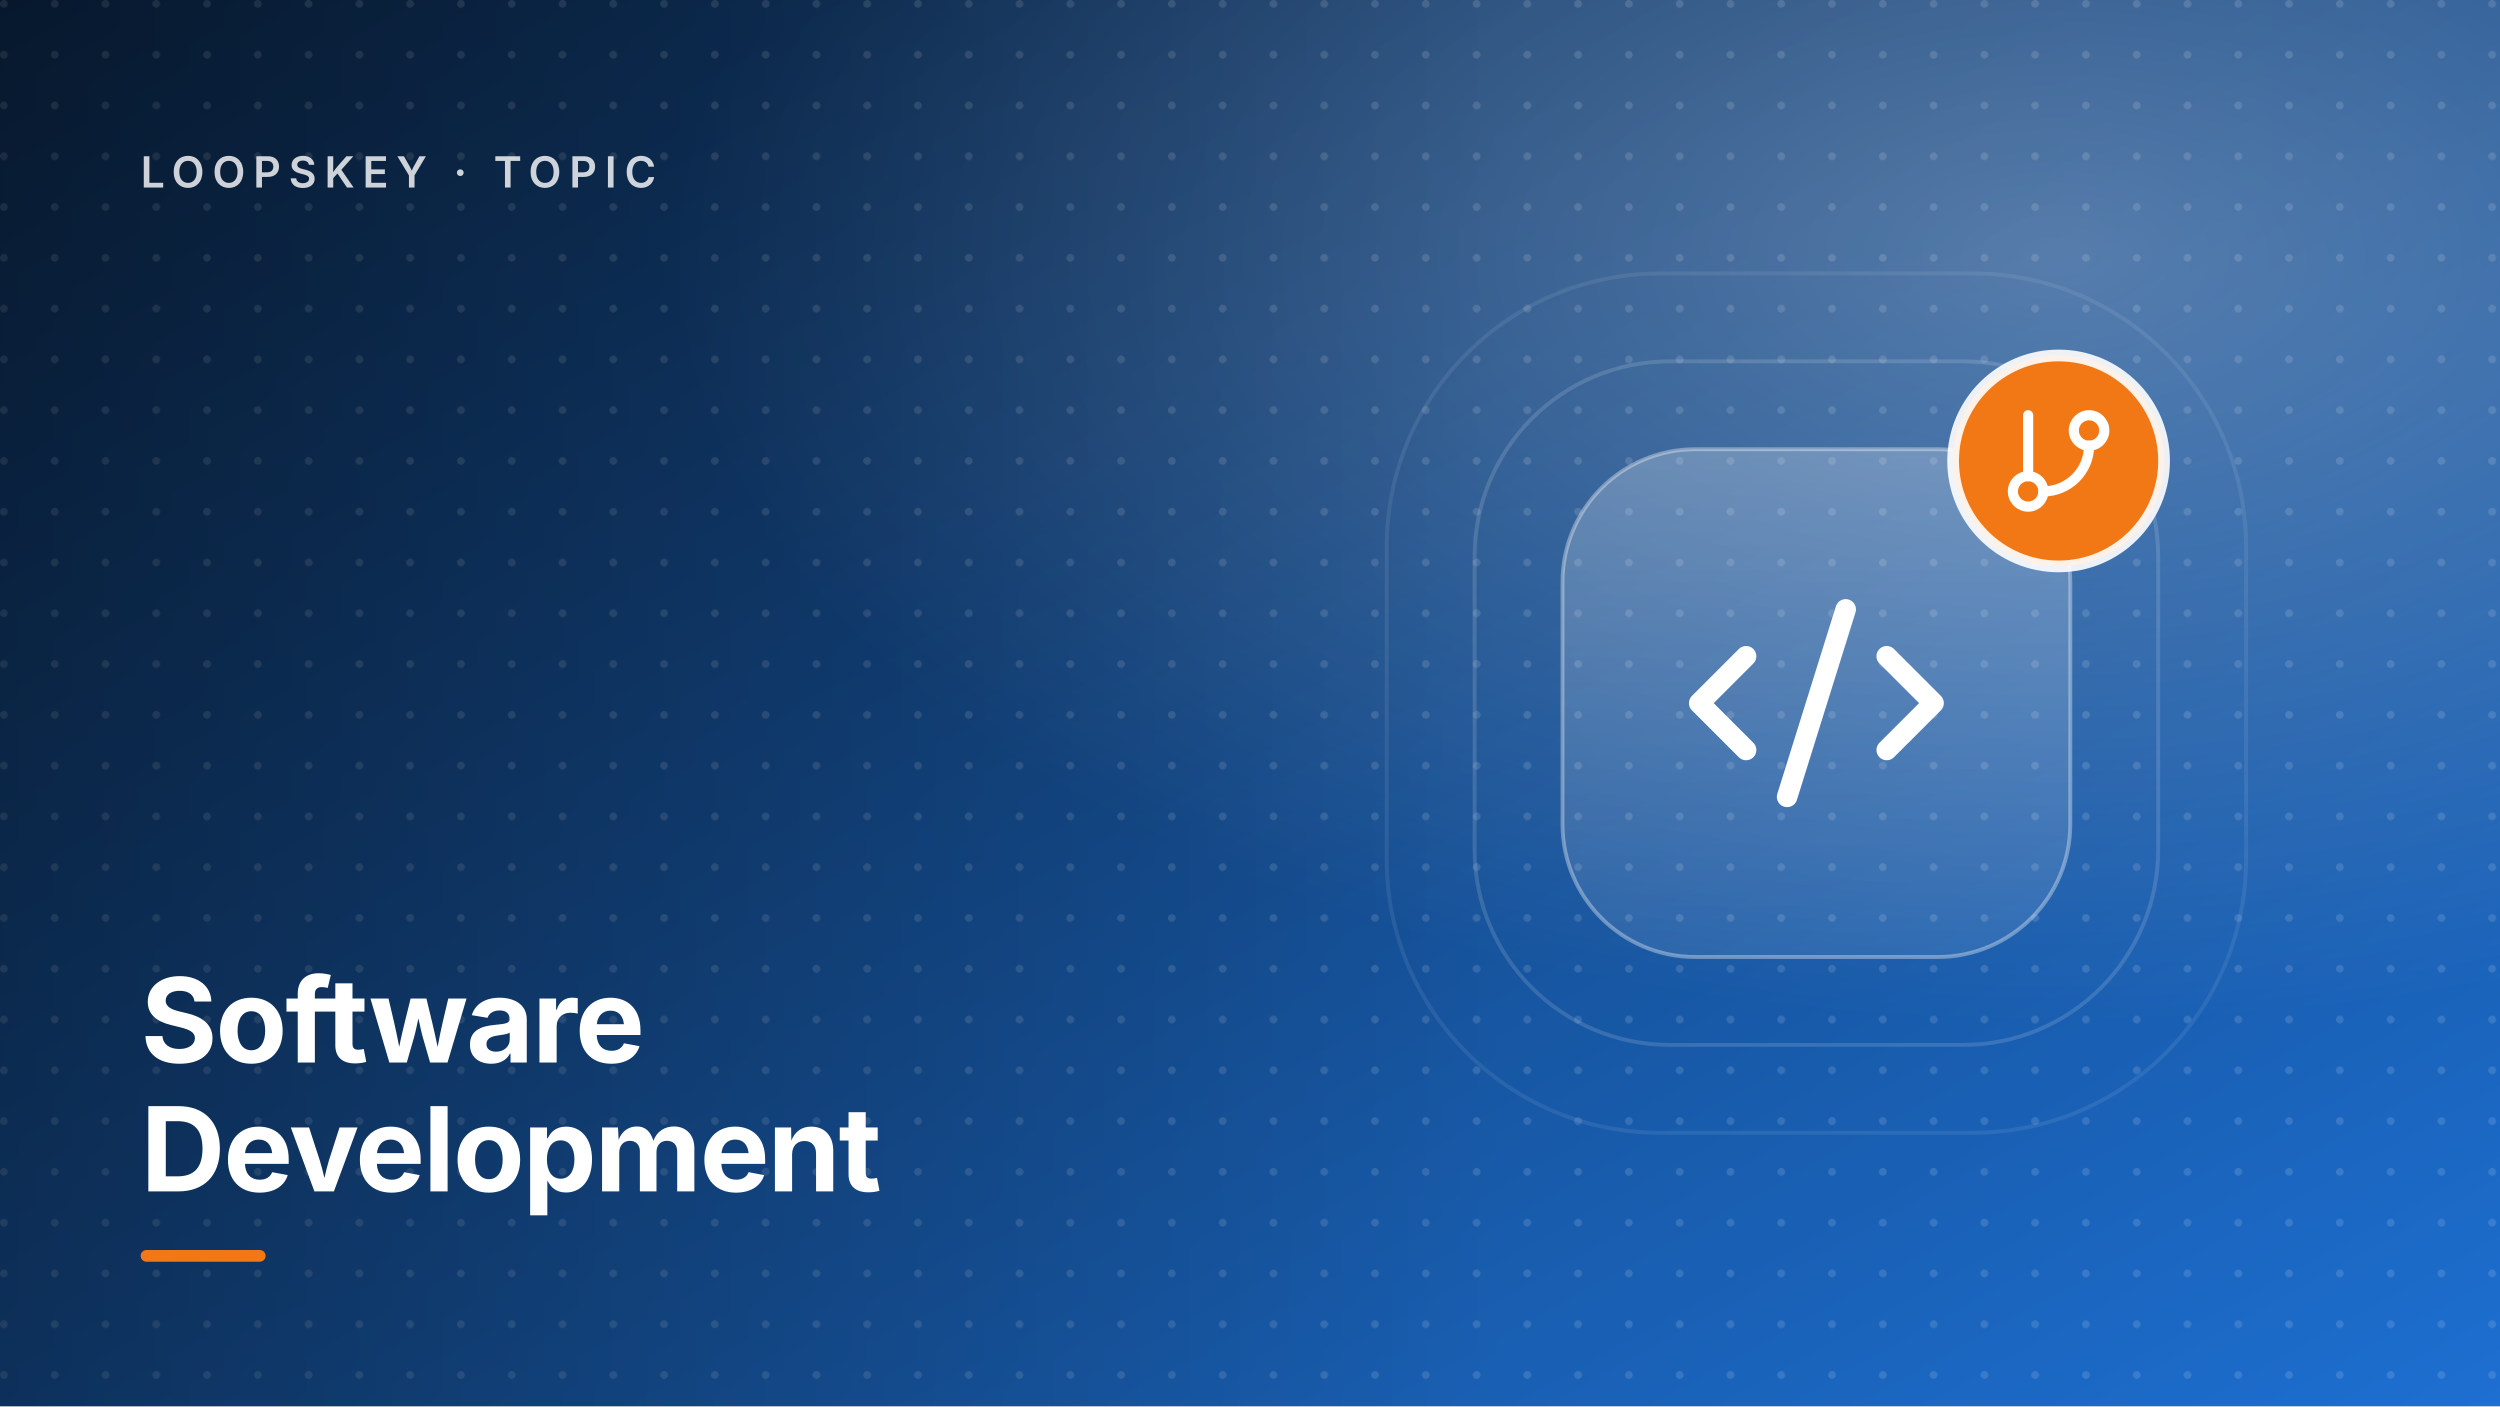
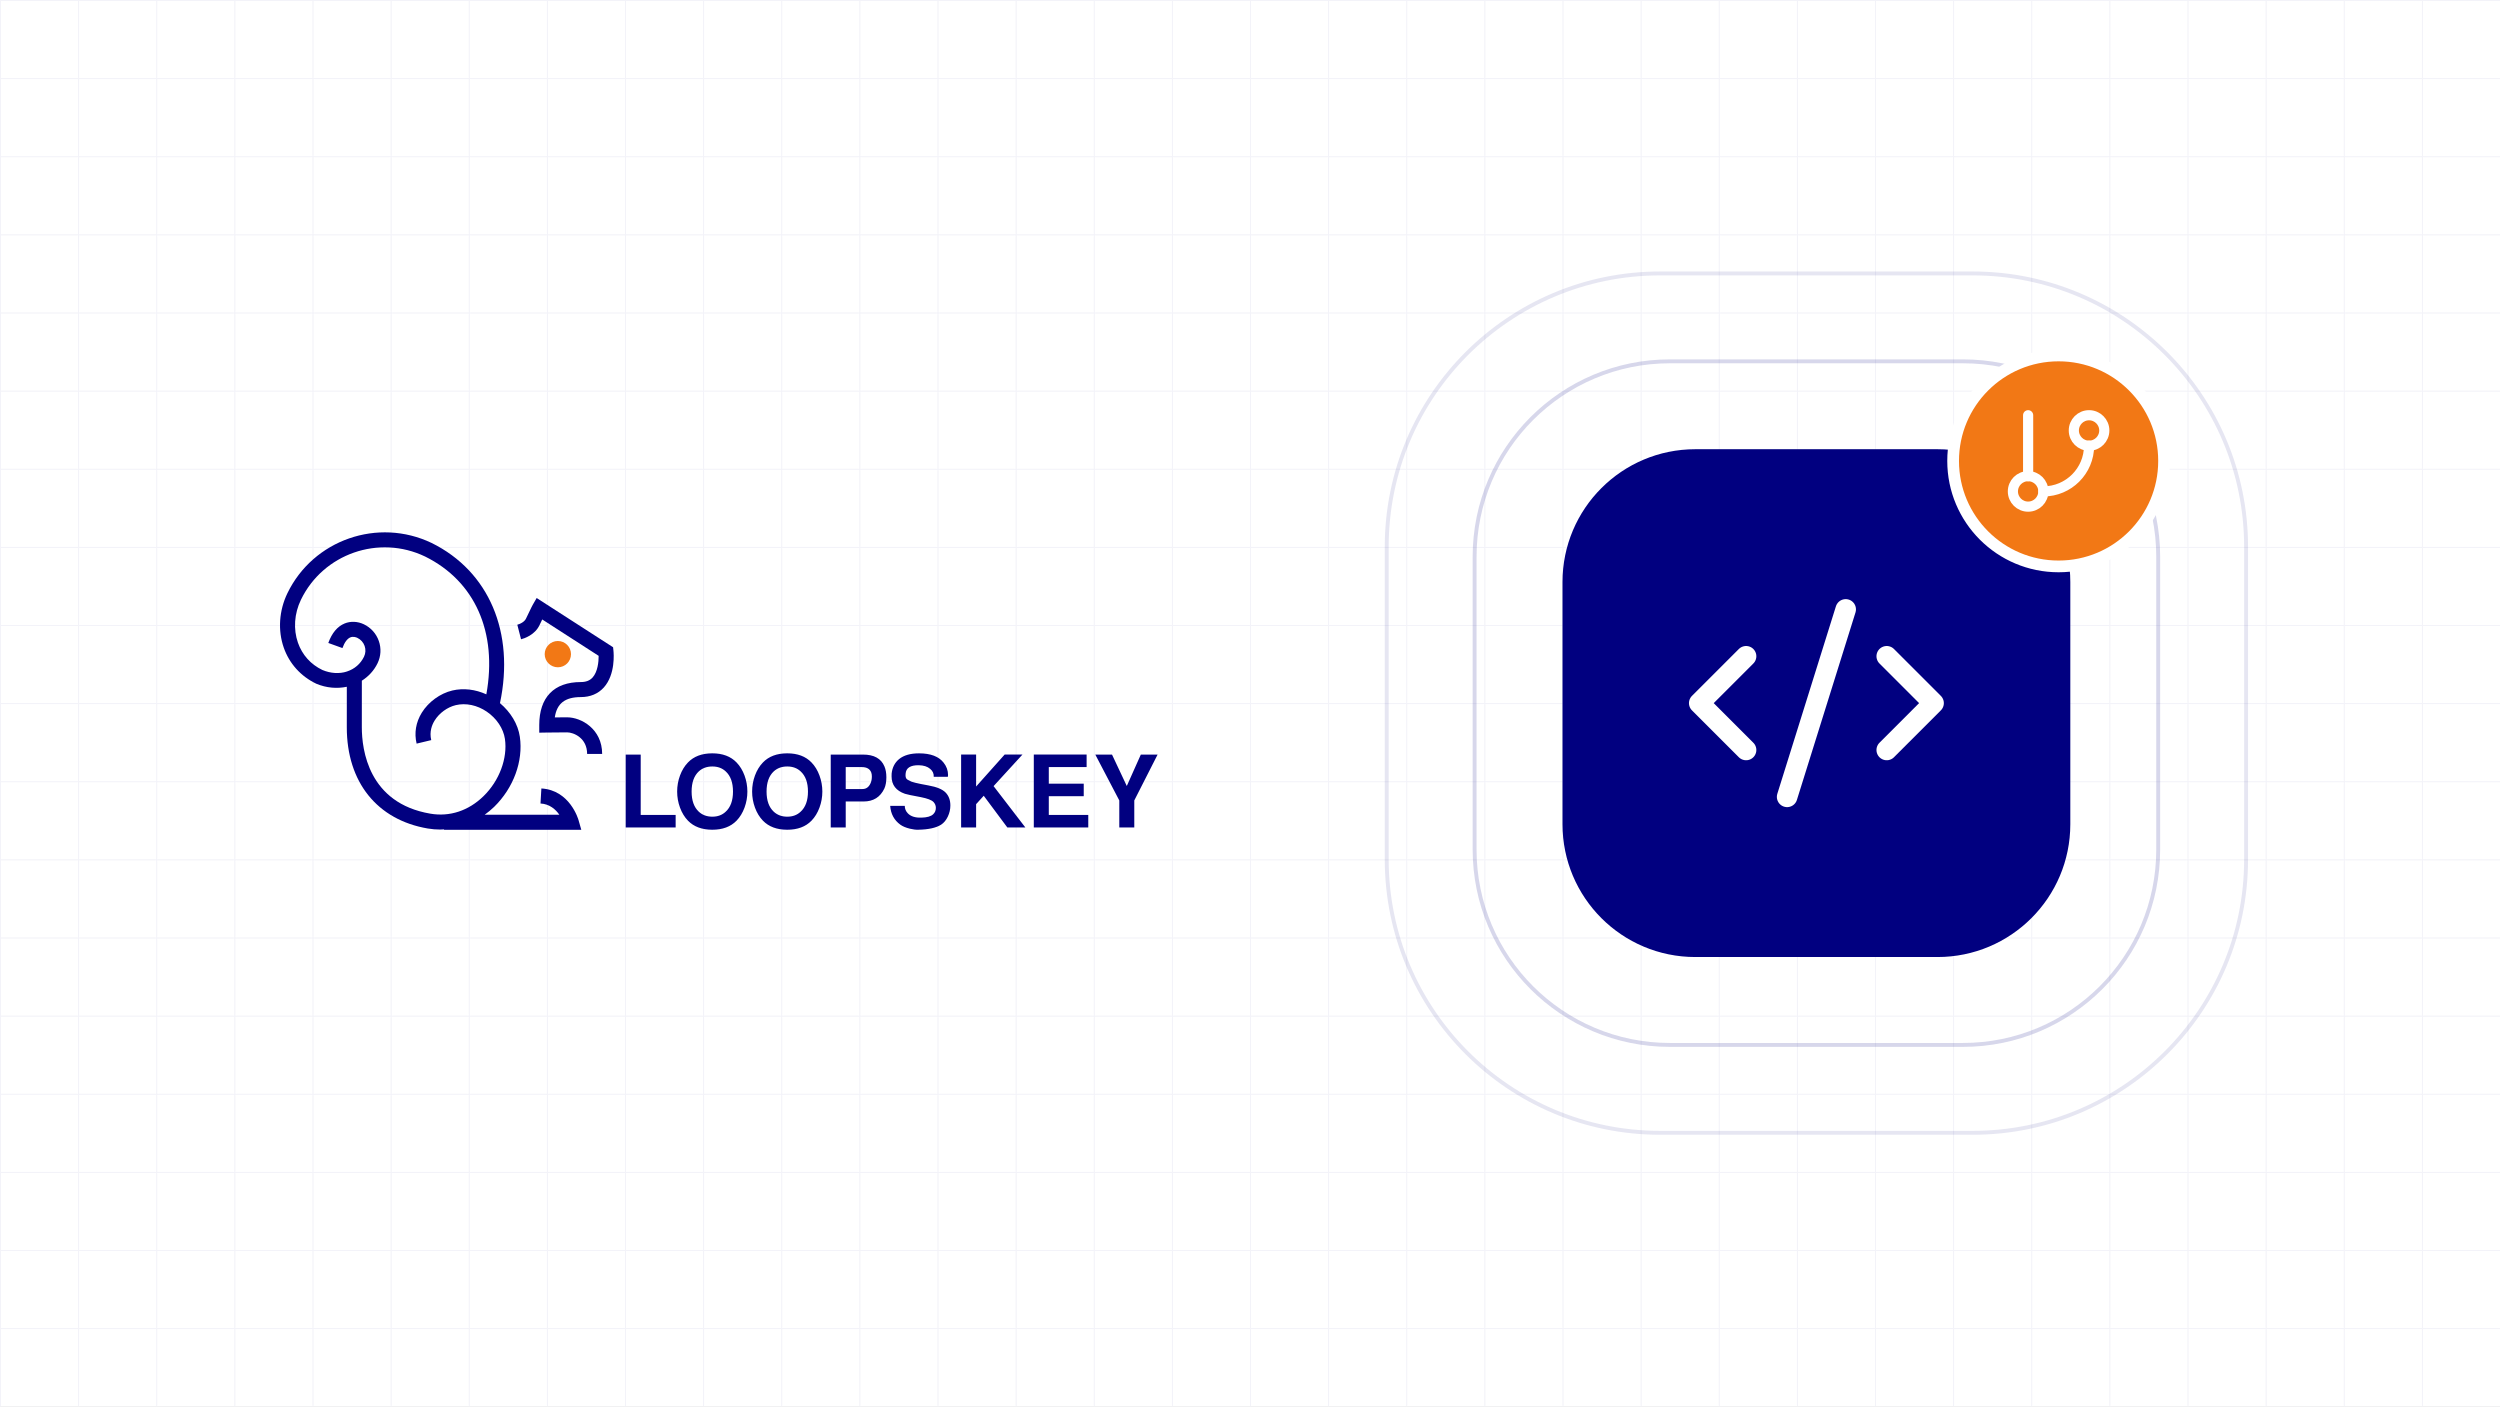
<svg xmlns="http://www.w3.org/2000/svg" width="1280" height="720" viewBox="0 0 1280 720">
  <defs>
-     <linearGradient id="bg" x1="0" y1="0" x2="1" y2="1">
-       <stop offset="0" stop-color="#0b2545" />
-       <stop offset="1" stop-color="#1d6fd1" />
-     </linearGradient>
-     <radialGradient id="glow" cx="0.82" cy="0.18" r="0.55">
-       <stop offset="0" stop-color="#ffffff" stop-opacity="0.28" />
-       <stop offset="1" stop-color="#ffffff" stop-opacity="0" />
-     </radialGradient>
-     <linearGradient id="fade" x1="0" y1="0" x2="1" y2="0">
-       <stop offset="0" stop-color="#000" stop-opacity="0.35" />
-       <stop offset="0.6" stop-color="#000" stop-opacity="0" />
-     </linearGradient>
-     <pattern id="p" width="26" height="26" patternUnits="userSpaceOnUse">
-       <circle cx="2" cy="2" r="2" fill="#fff" />
+     <pattern id="grid" width="40" height="40" patternUnits="userSpaceOnUse">
+       <path d="M40 0H0V40" fill="none" stroke="#010080" stroke-opacity="0.05" stroke-width="1" />
    </pattern>
-     <linearGradient id="tile" x1="0" y1="0" x2="0" y2="1">
-       <stop offset="0" stop-color="#ffffff" stop-opacity="0.24" />
-       <stop offset="1" stop-color="#ffffff" stop-opacity="0.08" />
-     </linearGradient>
  </defs>
-   <rect width="1280" height="720" fill="url(#bg)" />
-   <rect width="1280" height="720" fill="url(#p)" opacity="0.13" />
-   <rect width="1280" height="720" fill="url(#glow)" />
-   <rect width="1280" height="720" fill="url(#fade)" />
-   <rect x="710" y="140" width="440" height="440" rx="140" fill="none" stroke="#fff" stroke-opacity="0.08" stroke-width="2" />
-   <rect x="755" y="185" width="350" height="350" rx="100" fill="none" stroke="#fff" stroke-opacity="0.14" stroke-width="2" />
-   <rect x="800" y="230" width="260" height="260" rx="68" fill="url(#tile)" stroke="#fff" stroke-opacity="0.35" stroke-width="2" />
+   <rect width="1280" height="720" fill="#fff" />
+   <rect width="1280" height="720" fill="url(#grid)" />
+   <rect x="710" y="140" width="440" height="440" rx="140" fill="none" stroke="#010080" stroke-opacity="0.1" stroke-width="2" />
+   <rect x="755" y="185" width="350" height="350" rx="100" fill="none" stroke="#010080" stroke-opacity="0.16" stroke-width="2" />
+   <rect x="800" y="230" width="260" height="260" rx="68" fill="#010080" />
  <g transform="translate(858 288) scale(6)" fill="none" stroke="#fff" stroke-width="1.75" stroke-linecap="round" stroke-linejoin="round">
    <path d="m18 16 4-4-4-4" />
    <path d="m6 8-4 4 4 4" />
    <path d="m14.5 4-5 16" />
  </g>
-   <circle cx="1054" cy="236" r="54" fill="#F17815" stroke="#fff" stroke-opacity="0.9" stroke-width="6" />
+   <circle cx="1054" cy="236" r="54" fill="#F27815" stroke="#fff" stroke-width="6" />
  <g transform="translate(1022.8 204.8) scale(2.6)" fill="none" stroke="#ffffff" stroke-width="2" stroke-linecap="round" stroke-linejoin="round">
    <line x1="6" x2="6" y1="3" y2="15" />
    <circle cx="18" cy="6" r="3" />
    <circle cx="6" cy="18" r="3" />
    <path d="M18 9a9 9 0 0 1-9 9" />
  </g>
-   <text x="72" y="96" font-family="Inter, Arial, sans-serif" font-size="22" font-weight="600" letter-spacing="4" fill="#fff" fill-opacity="0.8">LOOPSKEY · TOPIC</text>
-   <text x="72" y="544" font-family="Inter, Arial, sans-serif" font-size="60" font-weight="700" letter-spacing="-1" fill="#fff">Software</text>
-   <text x="72" y="610" font-family="Inter, Arial, sans-serif" font-size="60" font-weight="700" letter-spacing="-1" fill="#fff">Development</text>
-   <rect x="72" y="640" width="64" height="6" rx="3" fill="#F17815" />
+   <g transform="translate(130.4 268.8) scale(0.829)">
+     <path fill="#010080" d="M108.47,178.28c-38.19-6.5-42.3-39.45-42.3-53.32l0.01-28.8c4.06-2.59,7.48-6.17,9.71-10.79c2.09-4.32,2.36-9.21,0.77-13.74c-1.59-4.55-4.87-8.22-9.23-10.31c-3.85-1.83-8.16-2.02-11.87-0.51c-4.48,1.84-7.88,5.89-10.09,12.05l8.73,3.15c1.28-3.53,2.96-5.81,4.88-6.6c1.78-0.74,3.62-0.05,4.33,0.29c2.12,1.02,3.71,2.8,4.49,5.01c0.76,2.19,0.63,4.55-0.38,6.63c-2.17,4.49-5.9,7.58-10.35,9.07h-0.27v0.11c-4.57,1.45-9.88,1.21-15.08-0.97c-7.23-3.47-12.46-9.31-15.11-16.86c-2.92-8.35-2.26-18.01,1.84-26.49c13.74-28.45,48.15-40.43,76.7-26.73c30.89,15.27,44.77,46.86,37.82,85.12c-6.75-3.07-14.12-3.99-20.97-2.38c-7.54,1.78-14.77,7.04-18.9,13.72c-3.65,5.93-4.76,12.53-3.19,19.09l9.03-2.16c-1.24-5.18,0.44-9.42,2.07-12.06c2.87-4.66,7.9-8.31,13.11-9.55c6.22-1.48,13.21,0,19.12,4.03c6.08,4.14,10.27,10.43,11.21,16.83c1.73,11.96-3.44,25.82-13.19,35.33C132.13,176.48,120.45,180.35,108.47,178.28 M177.06,162.72l-0.54,9.28c5.7,0.32,9.39,3.71,11.63,6.93h-46.09c2.01-1.46,3.97-3.04,5.81-4.83c11.99-11.69,18.08-28.29,15.89-43.32c-1.13-7.78-5.71-15.24-12.27-20.75c9.24-43.62-6.76-81.4-42.16-98.91c-33.17-15.9-73.16-2-89.13,31.04c-5.16,10.69-5.98,22.94-2.24,33.6c3.42,9.79,10.48,17.67,20.05,22.26c6.36,2.68,12.91,3.14,18.89,1.89l-0.01,25.06c-0.01,33.78,18.69,57.14,50.03,62.48c2.55,0.43,5.11,0.65,7.65,0.65c0.8,0,1.59-0.08,2.38-0.12v0.25h84.76l-1.68-5.91C199.82,181.54,194.55,163.72,177.06,162.72" />
+     <path fill="#010080" d="M201.45,106.28c5.79,0,10.69-2.05,14.17-5.92c7.28-8.09,6.11-21.19,5.96-22.66l-0.23-2.2l-47.2-30.4l-2.43,4.22c0,0-0.89,1.56-4.16,8.5c-1.01,2.14-3.85,3.38-5.36,3.77l2.31,8.99c1.95-0.5,8.53-2.62,11.44-8.8c0.64-1.36,1.18-2.5,1.64-3.44l34.85,22.47c0.02,3.74-0.62,9.91-3.74,13.37c-1.71,1.9-4.09,2.82-7.25,2.82c-16.57,0-25.7,9.42-25.7,26.54v4.72l4.72-0.08c0.01,0,6.15-0.1,12.5-0.11c3.87,0,12.35,3.36,12.35,13.34h9.28c0-15.43-12.91-22.63-21.64-22.63c-2.73,0-5.41,0.03-7.61,0.05C186.61,110.19,191.71,106.28,201.45,106.28" />
+     <path fill="#F27815" d="M195.36,79.76c0-4.49-3.64-8.12-8.12-8.12c-4.49,0-8.13,3.63-8.13,8.12c0,4.49,3.64,8.12,8.13,8.12C191.72,87.89,195.36,84.25,195.36,79.76" />
+     <path fill="#010080" d="M538.62,161.2l-9.13-19.41h-10.32l14.82,28.33v16.69h9.26v-16.69l14.4-28.33h-10.36L538.62,161.2z M481.19,186.81h33.64v-7.73h-24.38v-11.6h21.58v-7.73h-21.58v-10.24h23.36v-7.73h-32.62V186.81z M445.56,186.81v-14.4l4.71-5.19l14.57,19.58h11.13l-19.62-25.53l17.84-19.5h-11l-17.63,19.75v-19.75h-9.26v45.02H445.56z M428.23,154.45c0-2.8-0.91-5.35-2.72-7.64c-2.98-3.85-8.04-5.78-15.21-5.78c-5.27,0-9.36,1.17-12.28,3.52c-2.69,2.21-4.23,5.2-4.63,8.96c-0.03,0.6-0.04,1.18-0.04,1.74c0,5.27,2.75,8.85,8.24,10.75c1.02,0.37,4.3,1.06,9.85,2.08c4.02,0.79,6.61,1.78,7.77,2.97c0.99,1.05,1.49,2.27,1.49,3.65c0,1.59-0.55,2.9-1.66,3.95c-1.36,1.3-3.75,2-7.18,2.08c-3.82,0.14-6.64-0.74-8.45-2.63c-1.27-1.3-1.91-2.85-1.91-4.63h-9.01c0.37,4.98,2.46,8.86,6.29,11.63c1.47,1.05,3.44,1.87,5.91,2.47c1.95,0.48,3.67,0.69,5.14,0.63c6.29-0.11,10.99-1.14,14.1-3.1c1.72-1.13,3.11-2.8,4.16-5.01s1.57-4.51,1.57-6.88c0-3.29-0.98-5.94-2.93-7.96c-1.95-2.02-5.49-3.49-10.61-4.4c-6.94-1.25-10.71-2.17-11.3-2.76c-1.13-0.45-1.9-0.92-2.29-1.4c-0.48-0.62-0.65-1.66-0.51-3.1c0.25-3.54,2.96-5.28,8.11-5.22c3.03,0.06,5.38,0.8,7.05,2.25c1.59,1.3,2.32,2.93,2.21,4.89h8.71C428.19,155.2,428.23,154.84,428.23,154.45 M374.97,149.52c3.09,0,5.04,1.15,5.86,3.44c0.23,0.65,0.34,1.44,0.34,2.38c0,1.48-0.24,2.79-0.72,3.95c-1.05,2.52-2.73,3.78-5.06,3.78h-10.36v-13.55H374.97z M365.03,186.81v-16.05h11.04c6.03,0,10.31-2.68,12.83-8.03c0.82-1.81,1.23-4.12,1.23-6.92c0-2.63-0.4-4.87-1.19-6.71c-2.04-4.87-6.44-7.31-13.21-7.31h-19.96v45.02H365.03z M320.6,177.09c-2.97-2.75-4.46-6.9-4.46-12.45c0-5.58,1.49-9.74,4.46-12.49c2.21-2.01,4.98-3.01,8.32-3.01s6.09,1,8.24,3.01c3.03,2.75,4.55,6.91,4.55,12.49c0,5.55-1.52,9.7-4.55,12.45c-2.15,2.04-4.9,3.06-8.24,3.06S322.81,179.12,320.6,177.09 M348.82,154.72c-1.17-3.19-2.81-5.87-4.91-8.05c-3.62-3.77-8.62-5.65-14.99-5.65c-6.4,0-11.41,1.88-15.03,5.65c-2.1,2.18-3.73,4.86-4.91,8.05c-1.18,3.19-1.76,6.49-1.76,9.91c0,3.43,0.59,6.73,1.76,9.92c1.17,3.19,2.81,5.87,4.91,8.05c3.62,3.74,8.63,5.61,15.03,5.61c6.37,0,11.37-1.87,14.99-5.61c2.1-2.18,3.73-4.86,4.91-8.05c1.18-3.19,1.77-6.49,1.77-9.92C350.59,161.21,350,157.91,348.82,154.72 M274.31,177.09c-2.97-2.75-4.46-6.9-4.46-12.45c0-5.58,1.49-9.74,4.46-12.49c2.21-2.01,4.99-3.01,8.32-3.01c3.34,0,6.09,1,8.24,3.01c3.03,2.75,4.54,6.91,4.54,12.49c0,5.55-1.51,9.7-4.54,12.45c-2.15,2.04-4.9,3.06-8.24,3.06C279.29,180.14,276.51,179.12,274.31,177.09 M302.53,154.72c-1.18-3.19-2.81-5.87-4.91-8.05c-3.63-3.77-8.62-5.65-15-5.65c-6.4,0-11.41,1.88-15.03,5.65c-2.1,2.18-3.73,4.86-4.91,8.05c-1.18,3.19-1.76,6.49-1.76,9.91c0,3.43,0.59,6.73,1.76,9.92c1.18,3.19,2.81,5.87,4.91,8.05c3.62,3.74,8.64,5.61,15.03,5.61c6.37,0,11.37-1.87,15-5.61c2.1-2.18,3.73-4.86,4.91-8.05c1.17-3.19,1.76-6.49,1.76-9.92C304.29,161.21,303.7,157.91,302.53,154.72 M229.15,186.81h30.84v-7.73h-21.58v-37.29h-9.26V186.81z" />
+   </g>
</svg>
